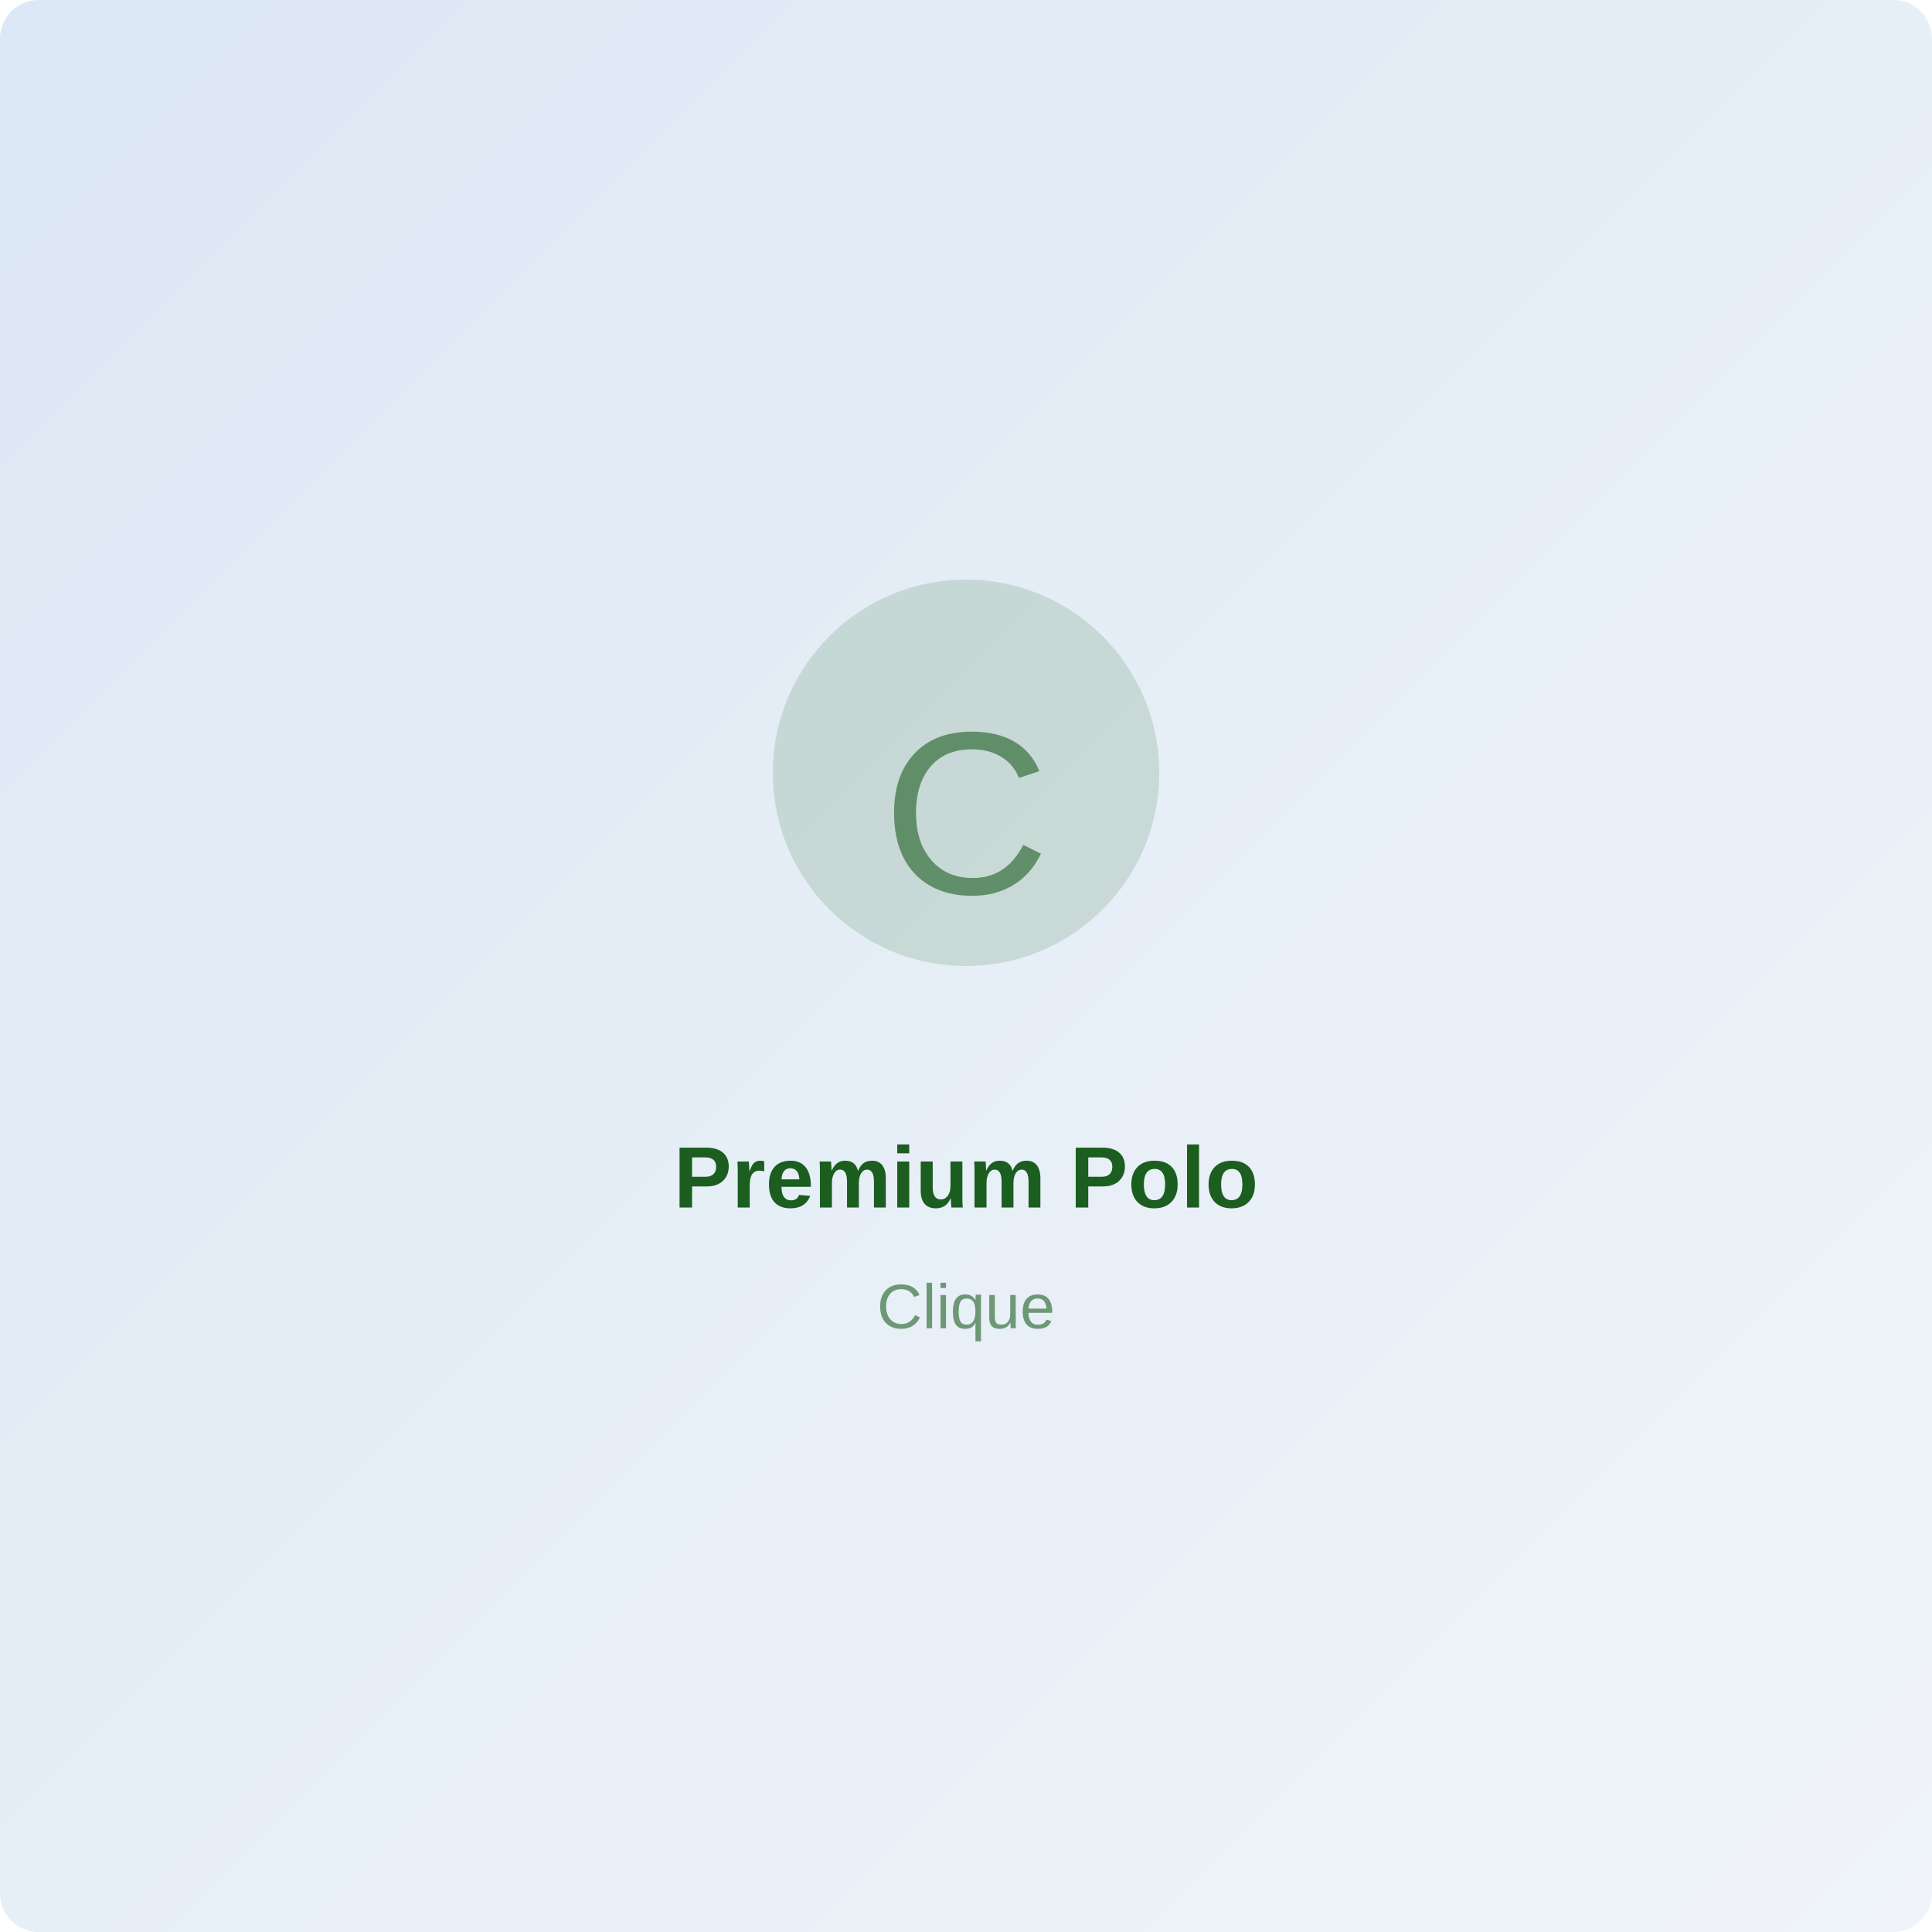
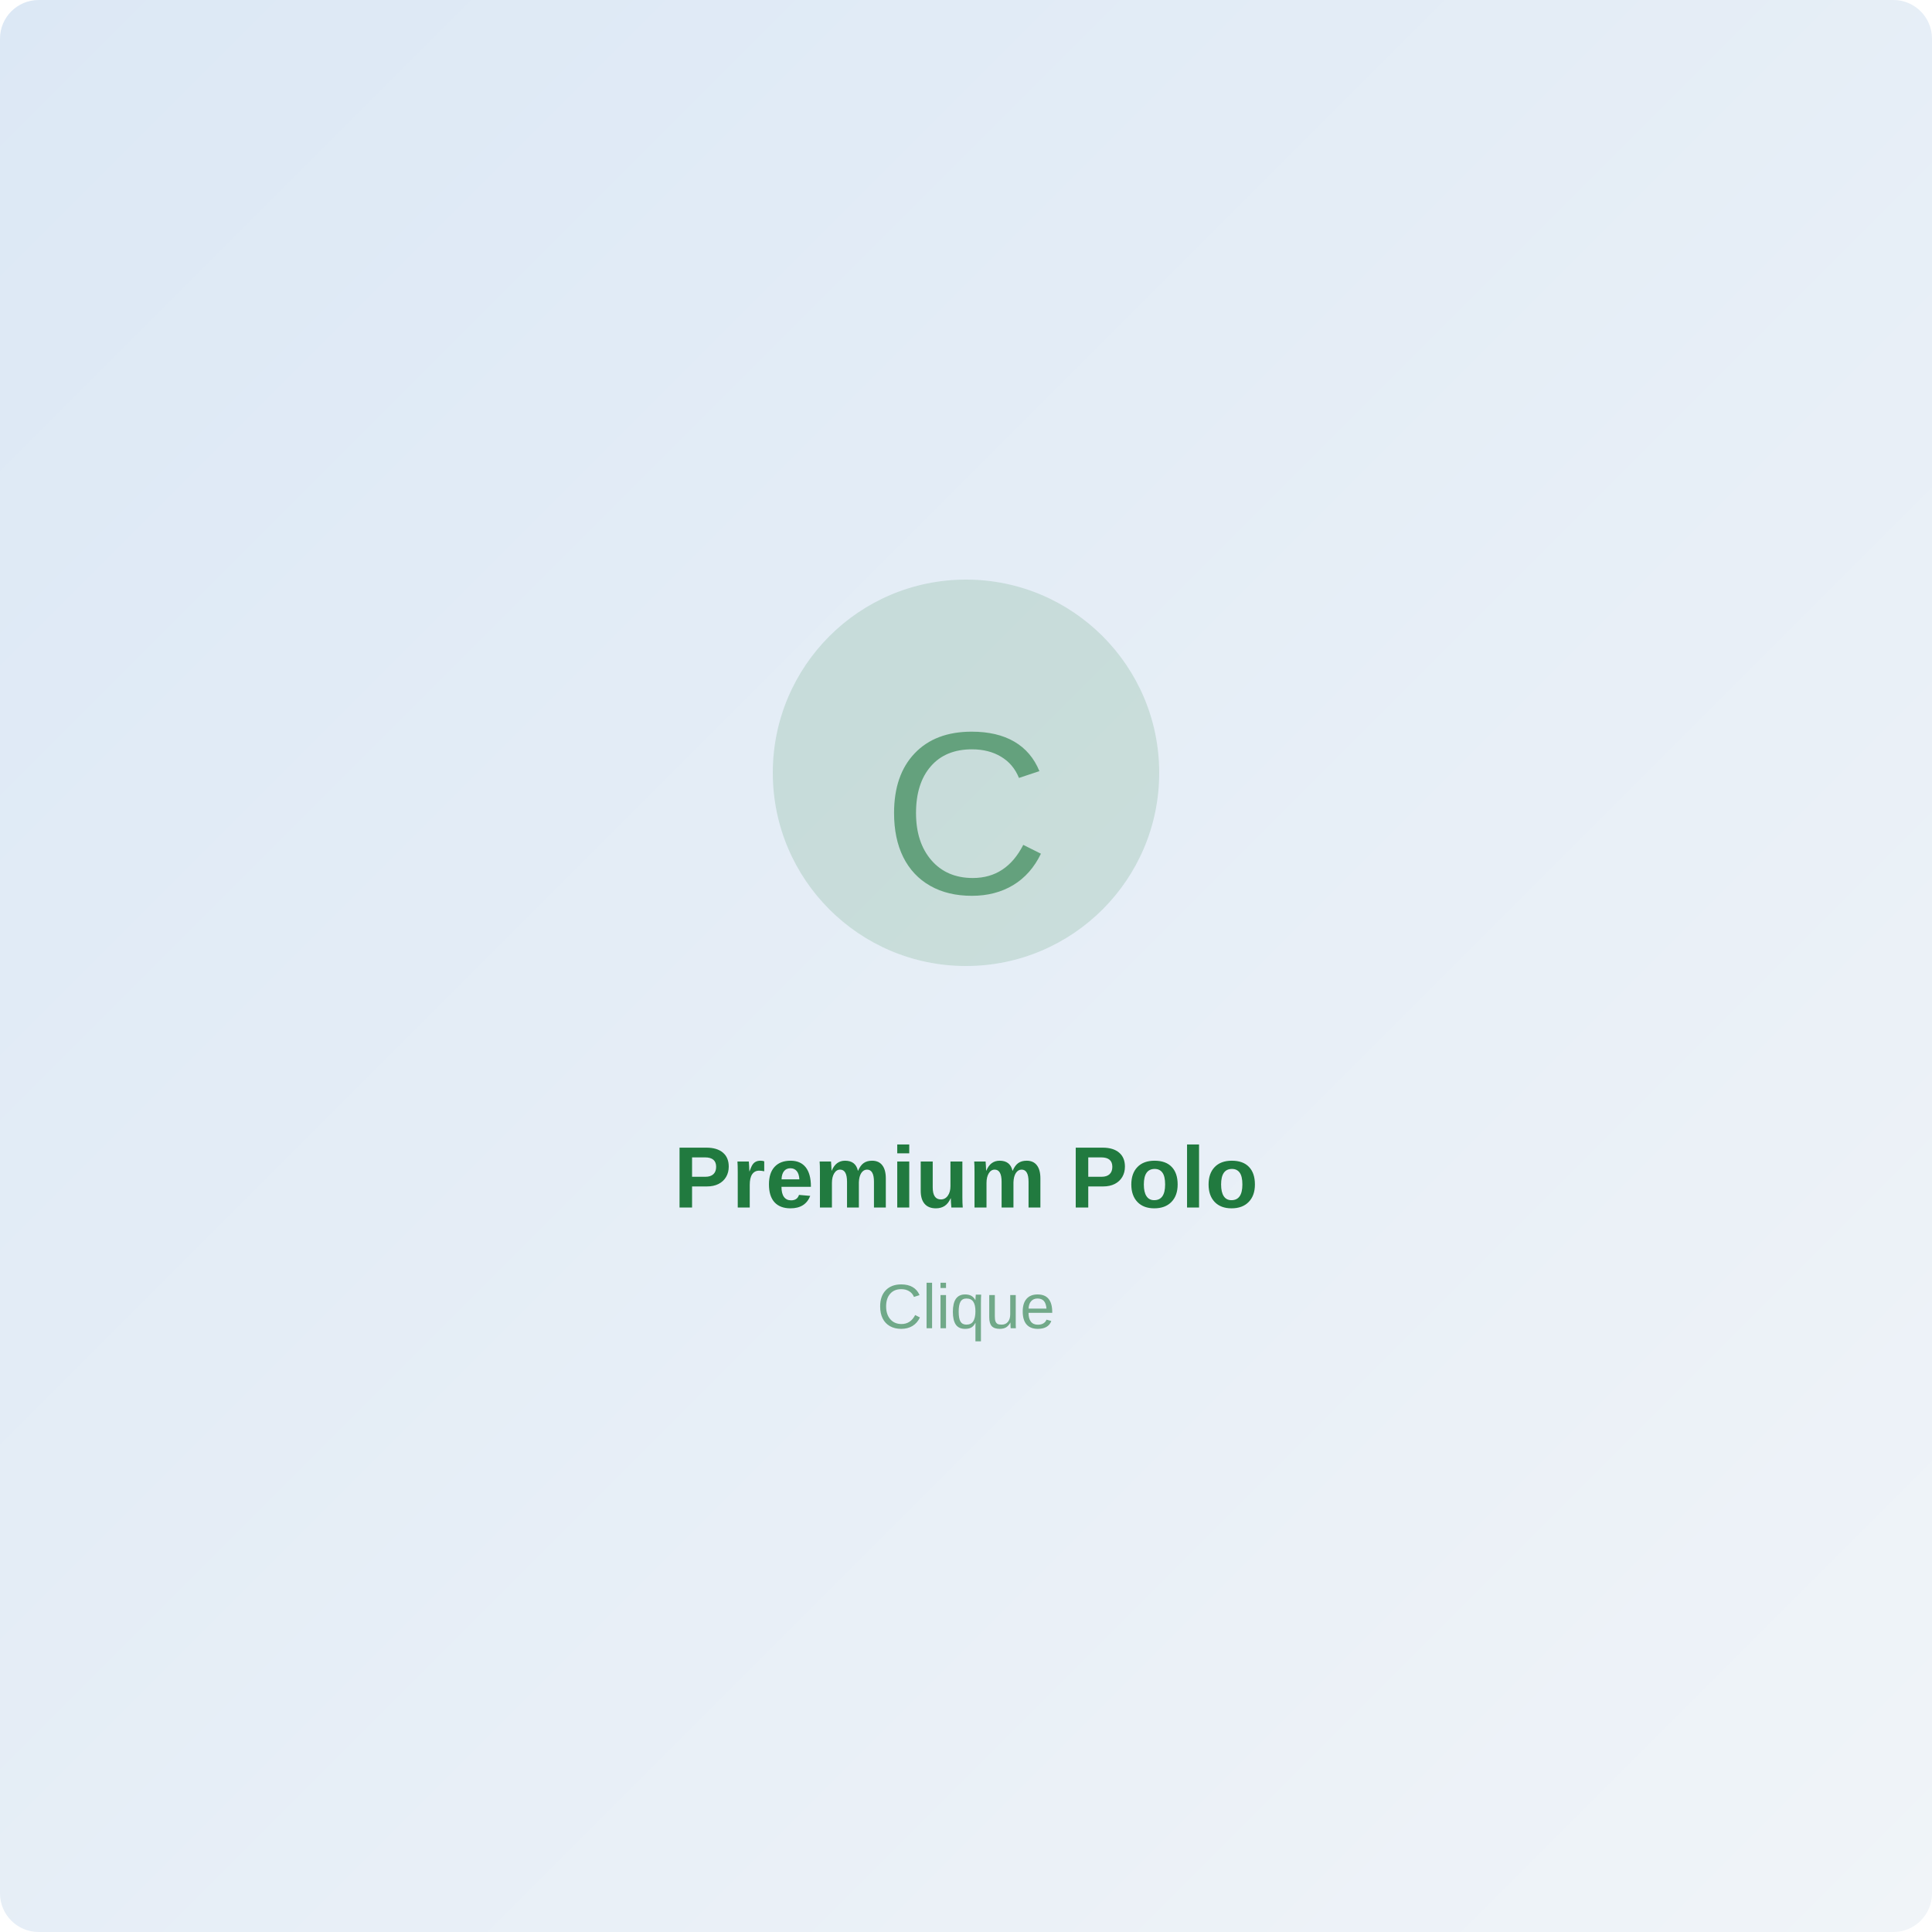
<svg xmlns="http://www.w3.org/2000/svg" width="400" height="400" viewBox="0 0 400 400">
  <defs>
    <linearGradient id="bg" x1="0%" y1="0%" x2="100%" y2="100%">
      <stop offset="0%" style="stop-color:#dce8f5;stop-opacity:1" />
      <stop offset="100%" style="stop-color:#f0f4f8;stop-opacity:1" />
    </linearGradient>
  </defs>
  <rect width="400" height="400" fill="url(#bg)" rx="8" />
-   <rect x="160" y="120" width="80" height="80" rx="40" fill="#1b5e20" opacity="0.15" />
-   <text x="200" y="185" font-family="Arial, sans-serif" font-size="48" text-anchor="middle" fill="#1b5e20" opacity="0.6">C</text>
-   <text x="200" y="250" font-family="Arial, sans-serif" font-size="18" font-weight="bold" text-anchor="middle" fill="#1b5e20">Premium Polo</text>
-   <text x="200" y="275" font-family="Arial, sans-serif" font-size="13" text-anchor="middle" fill="#1b5e20" opacity="0.6">Clique</text>
+   <rect x="160" y="120" width="80" height="80" rx="40" fill="#217A3F" opacity="0.15" />
+   <text x="200" y="185" font-family="Arial, sans-serif" font-size="48" text-anchor="middle" fill="#217A3F" opacity="0.6">C</text>
+   <text x="200" y="250" font-family="Arial, sans-serif" font-size="18" font-weight="bold" text-anchor="middle" fill="#217A3F">Premium Polo</text>
+   <text x="200" y="275" font-family="Arial, sans-serif" font-size="13" text-anchor="middle" fill="#217A3F" opacity="0.6">Clique</text>
</svg>
